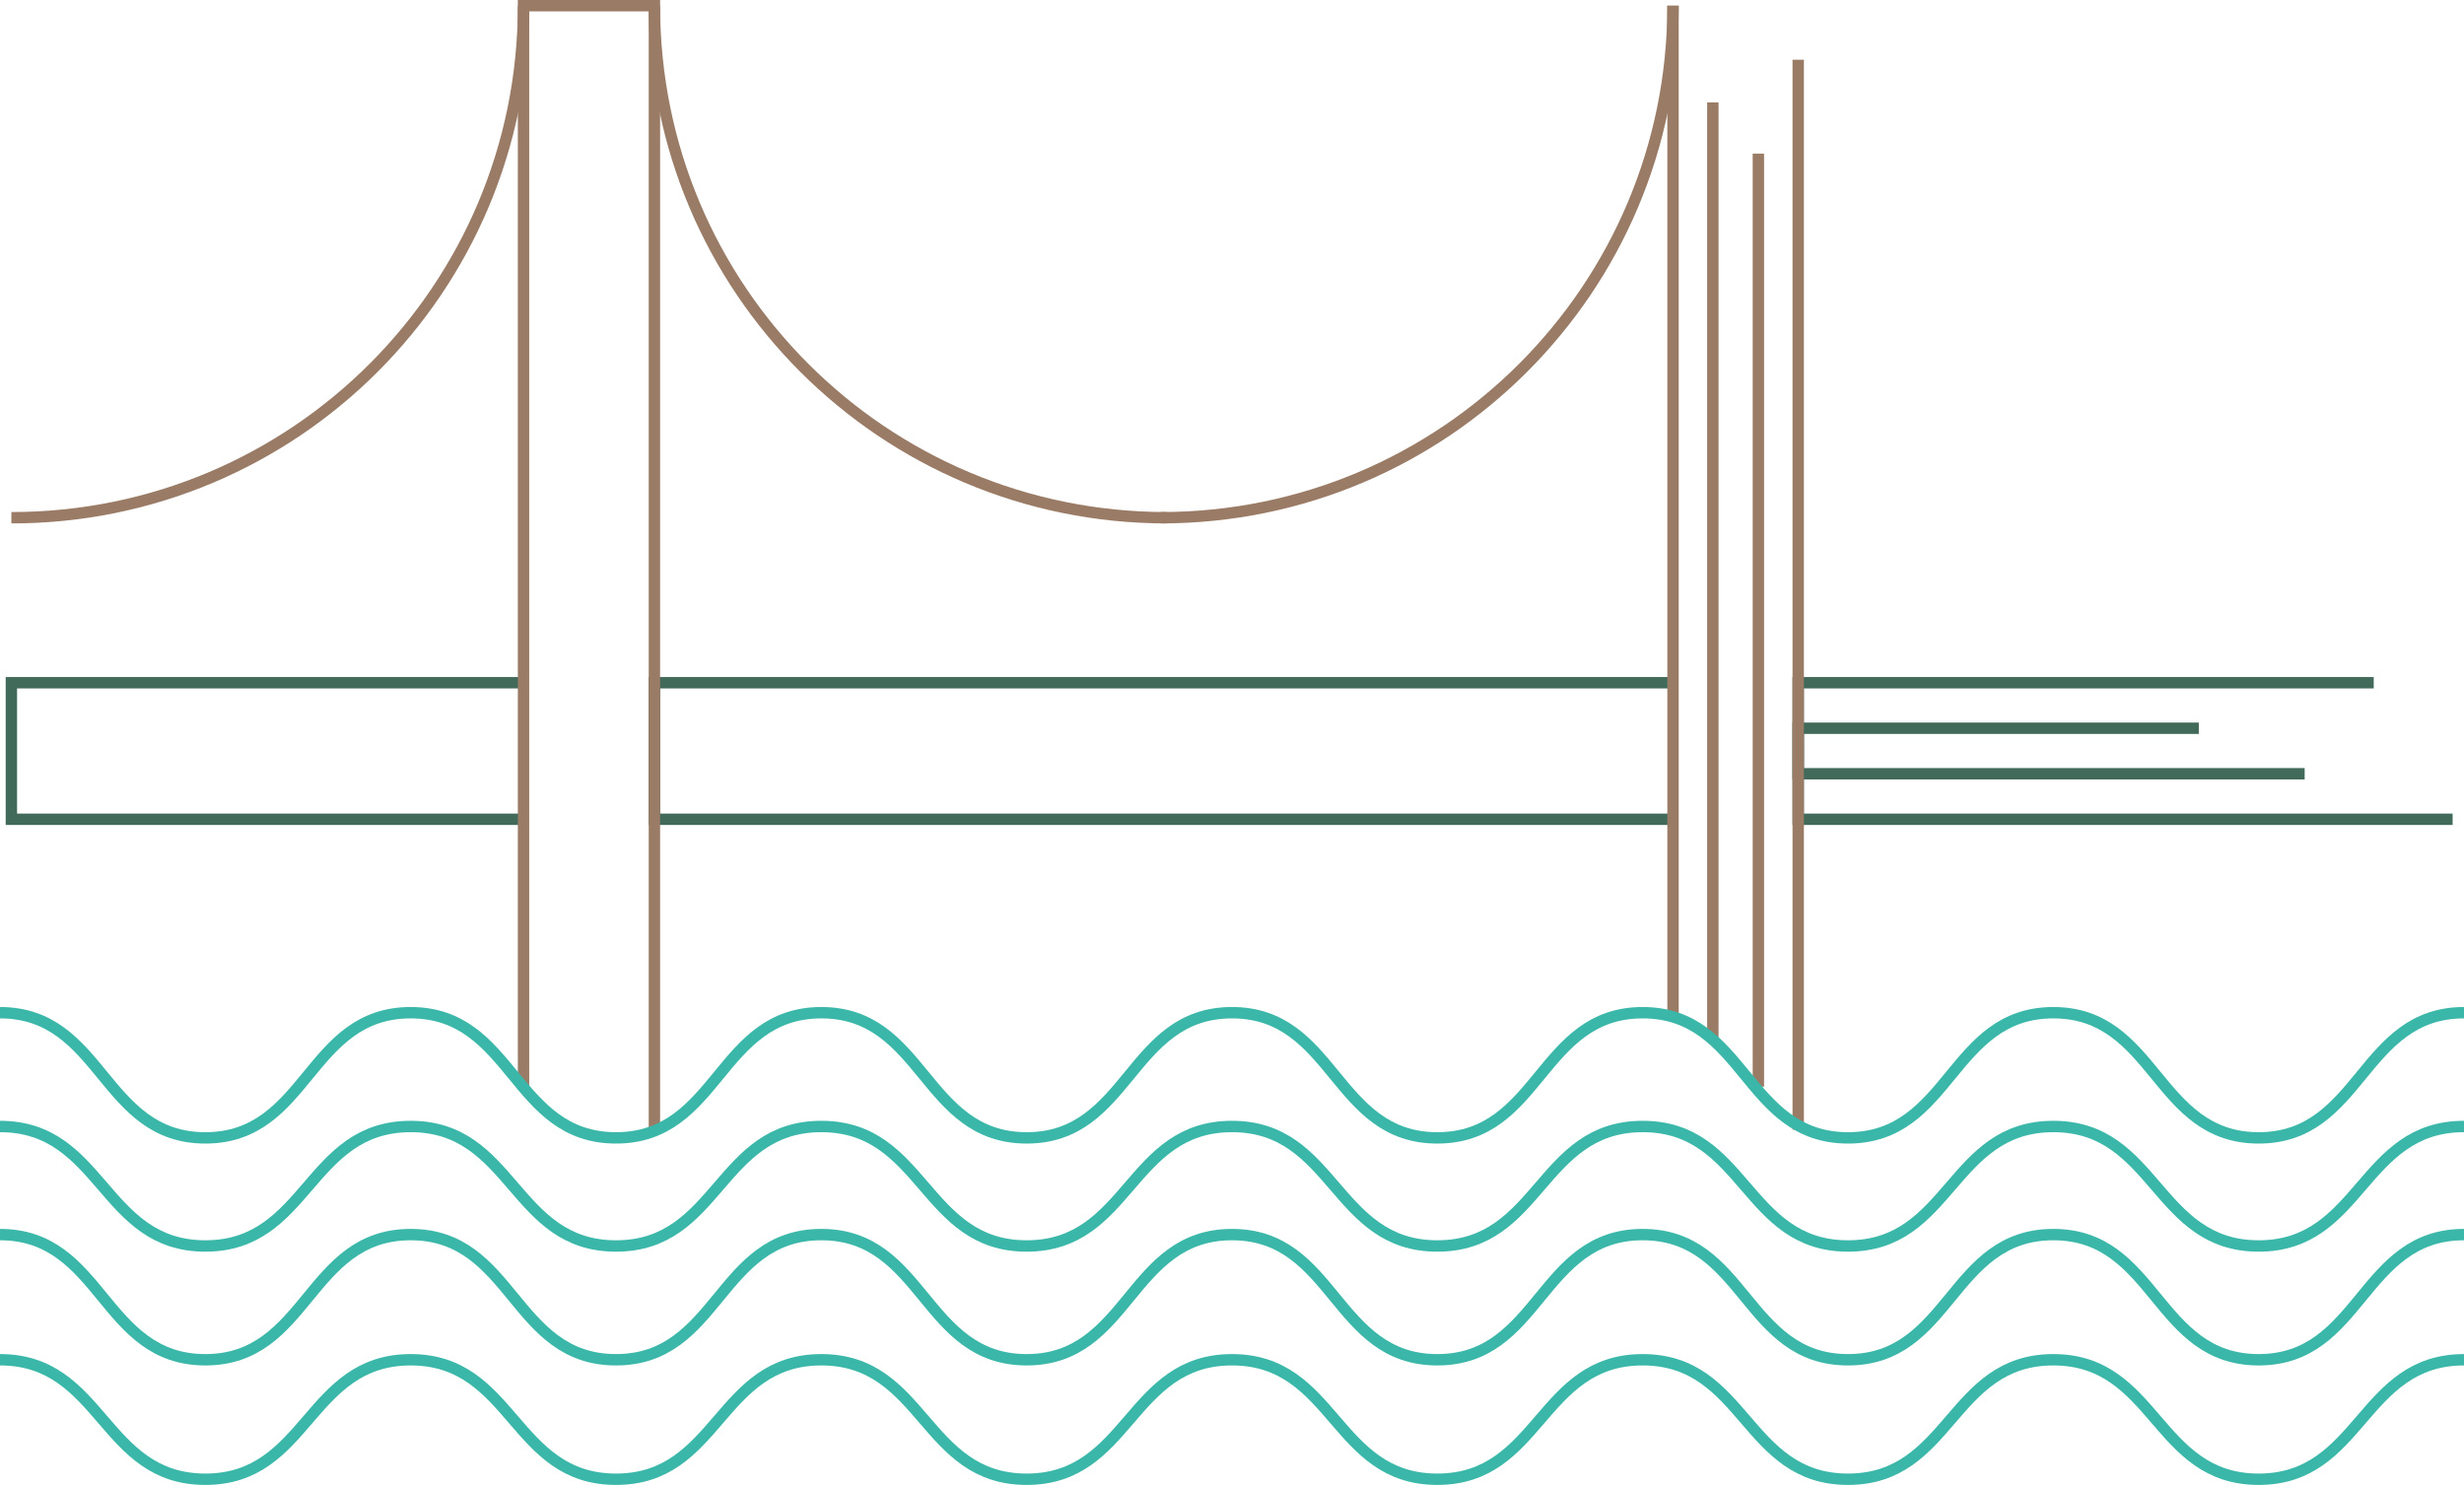
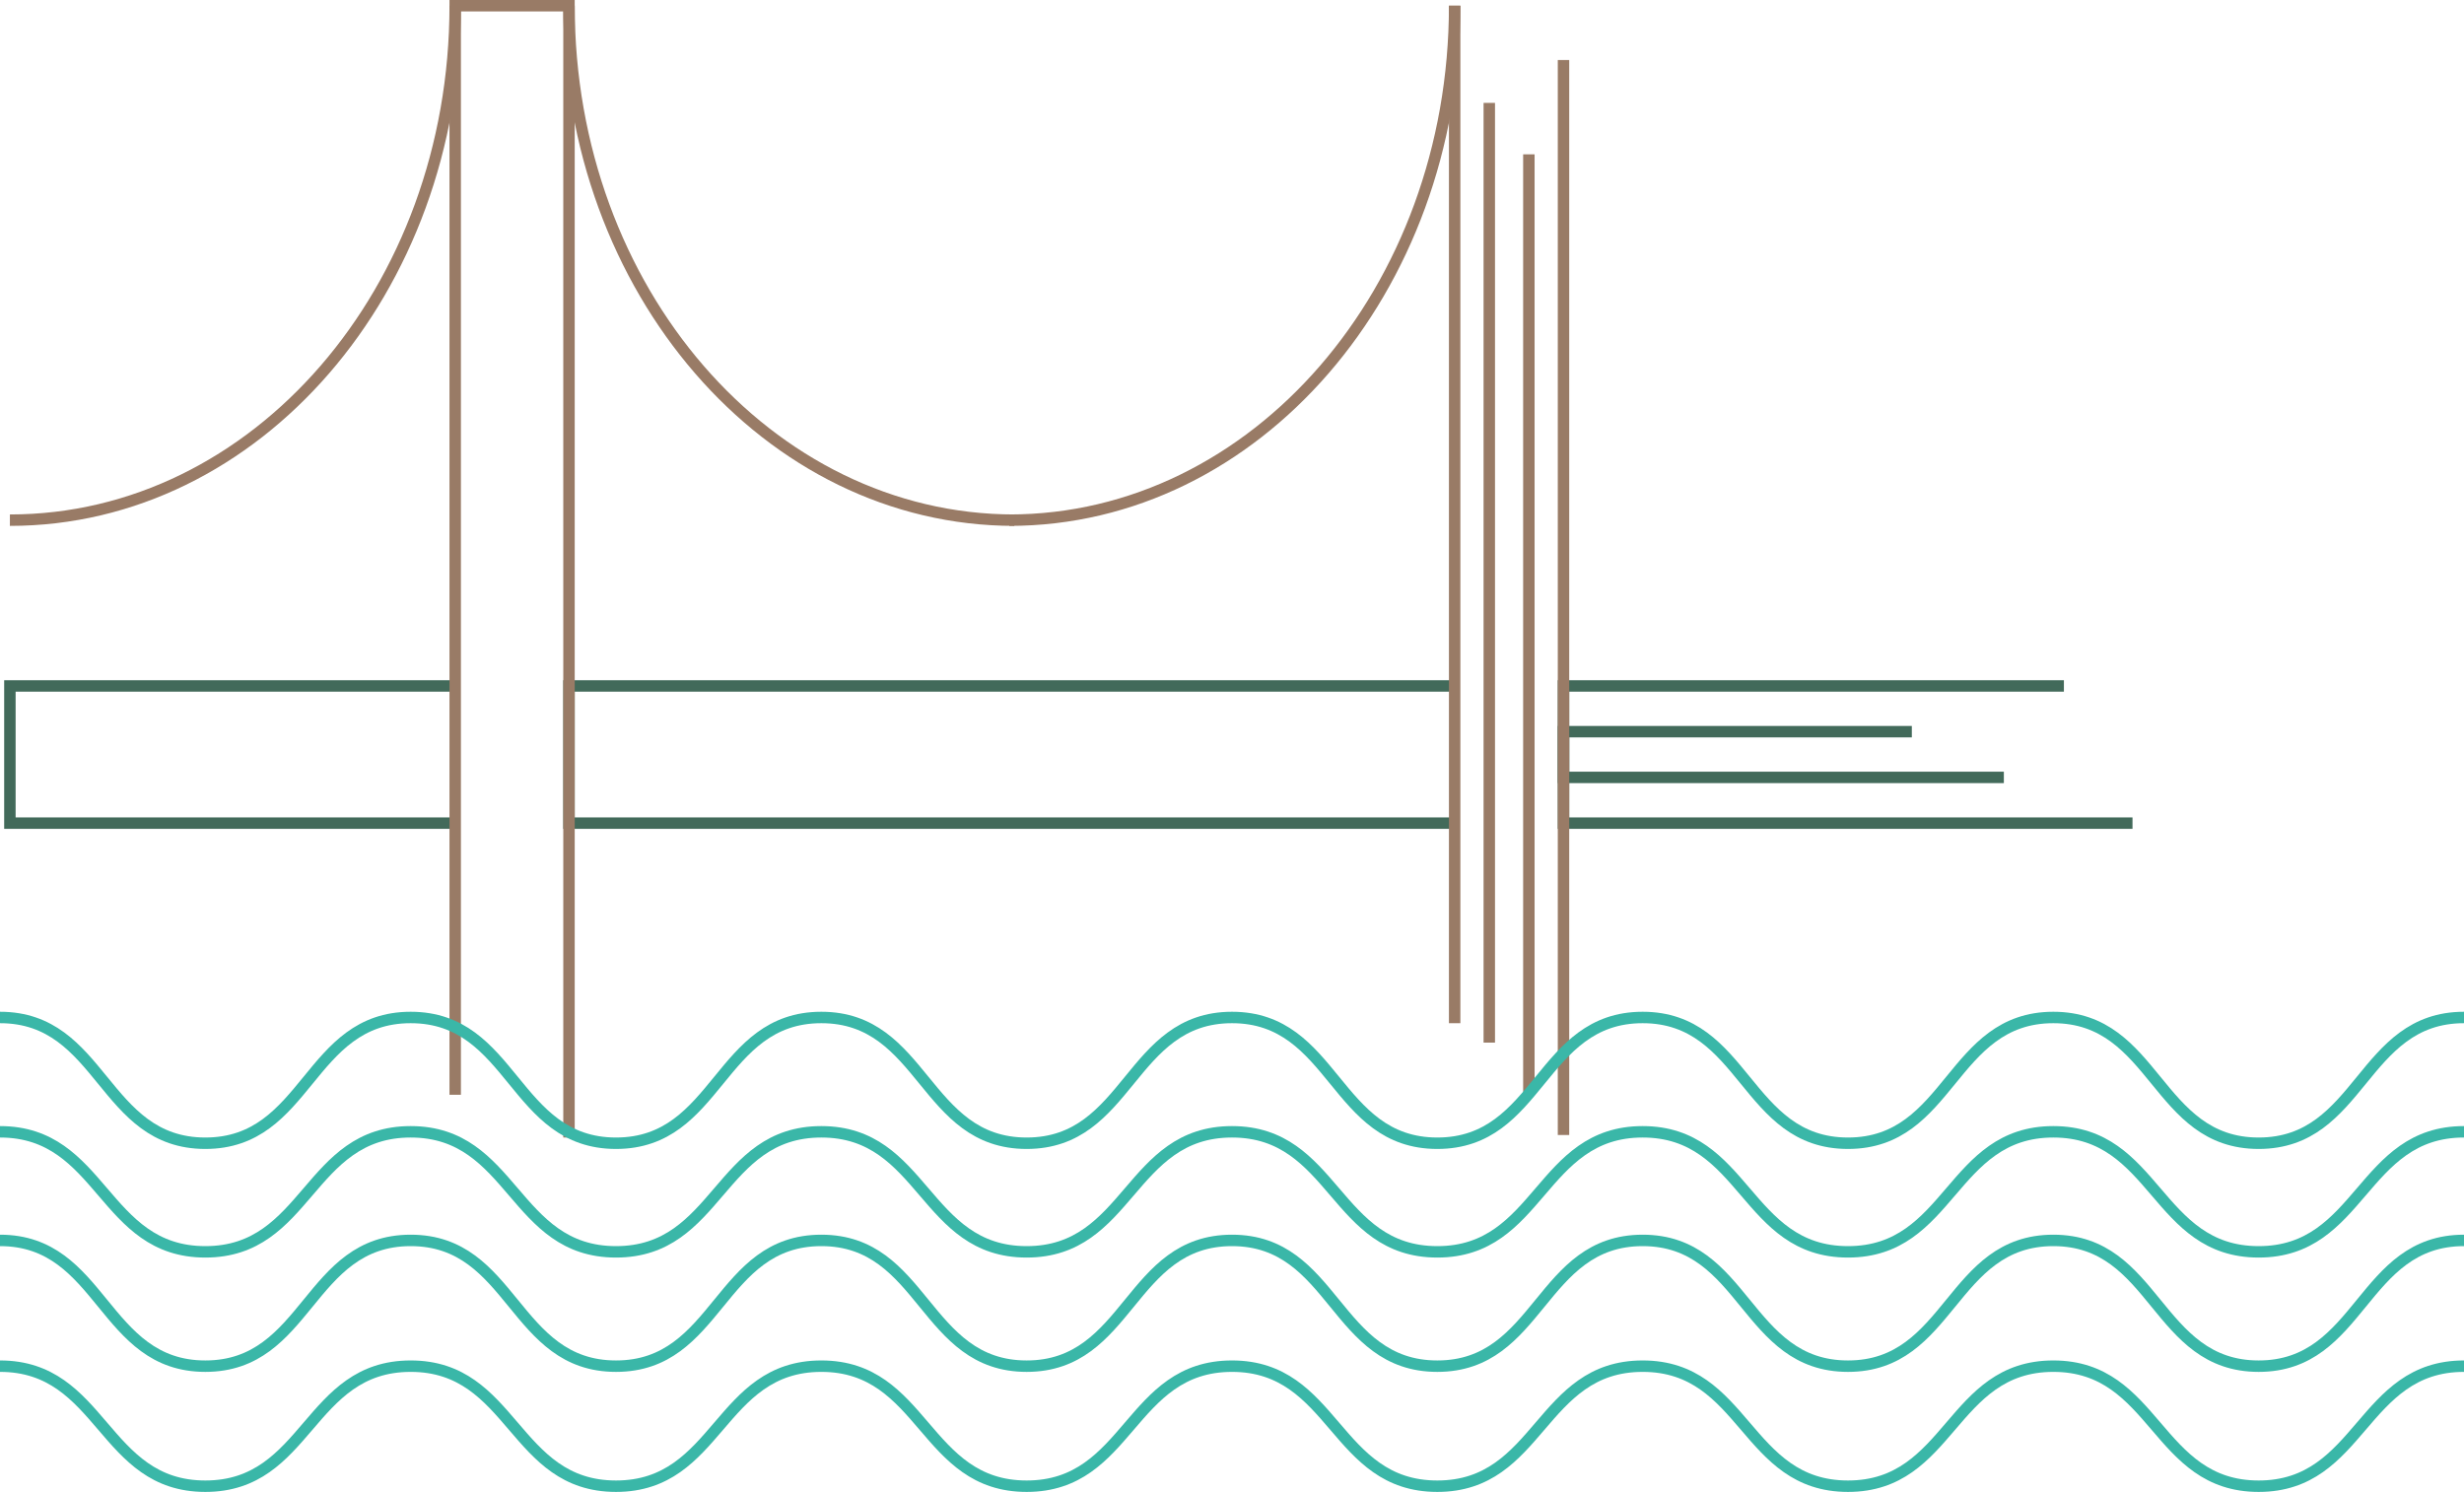
- <svg xmlns="http://www.w3.org/2000/svg" width="433" height="261" viewBox="0 0 433 261" fill="none">
-   <path d="M92 144H2V120H92" stroke="#426A5A" stroke-width="2" stroke-miterlimit="10" />
-   <path d="M431 144H316V120H417.136" stroke="#426A5A" stroke-width="2" stroke-miterlimit="10" />
-   <path d="M405 136H316V128H386.4" stroke="#426A5A" stroke-width="2" stroke-miterlimit="10" />
-   <path d="M294 144H115V120H294" stroke="#426A5A" stroke-width="2" stroke-miterlimit="10" />
-   <path d="M0 198C18.04 198 18.04 219 36.084 219C54.127 219 54.124 198 72.167 198C90.21 198 90.207 219 108.251 219C126.294 219 126.291 198 144.334 198C162.377 198 162.375 219 180.415 219C198.455 219 198.455 198 216.499 198C234.542 198 234.539 219 252.582 219C270.625 219 270.623 198 288.666 198C306.709 198 306.706 219 324.749 219C342.792 219 342.79 198 360.833 198C378.876 198 378.876 219 396.916 219C414.957 219 414.96 198 433 198" stroke="#3AB7A8" stroke-width="2" stroke-miterlimit="10" />
-   <path d="M0 217C18.04 217 18.04 239 36.084 239C54.127 239 54.124 217 72.167 217C90.21 217 90.207 239 108.251 239C126.294 239 126.291 217 144.334 217C162.377 217 162.375 239 180.415 239C198.455 239 198.455 217 216.499 217C234.542 217 234.539 239 252.582 239C270.625 239 270.623 217 288.666 217C306.709 217 306.706 239 324.749 239C342.792 239 342.79 217 360.833 217C378.876 217 378.876 239 396.916 239C414.957 239 414.96 217 433 217" stroke="#3AB7A8" stroke-width="2" stroke-miterlimit="10" />
-   <path d="M0 239C18.04 239 18.04 260 36.084 260C54.127 260 54.124 239 72.167 239C90.21 239 90.207 260 108.251 260C126.294 260 126.291 239 144.334 239C162.377 239 162.375 260 180.415 260C198.455 260 198.455 239 216.499 239C234.542 239 234.539 260 252.582 260C270.625 260 270.623 239 288.666 239C306.709 239 306.706 260 324.749 260C342.792 260 342.79 239 360.833 239C378.876 239 378.876 260 396.916 260C414.957 260 414.96 239 433 239" stroke="#3AB7A8" stroke-width="2" stroke-miterlimit="10" />
-   <path d="M92 191.52V1H115V199" stroke="#997B66" stroke-width="2" stroke-miterlimit="10" />
-   <path d="M294 179V1M316 10.5V198.558" stroke="#997B66" stroke-width="2" stroke-miterlimit="10" />
-   <path d="M301 182.398L301 18M309 27V191" stroke="#997B66" stroke-width="2" stroke-miterlimit="10" />
-   <path d="M115 1C115 50.746 155.254 91 205 91" stroke="#997B66" stroke-width="2" stroke-miterlimit="10" />
-   <path d="M92 1C92 50.746 51.746 91 2 91" stroke="#997B66" stroke-width="2" stroke-miterlimit="10" />
-   <path d="M294 1C294 50.746 253.746 91 204 91" stroke="#997B66" stroke-width="2" stroke-miterlimit="10" />
-   <path d="M0 178C18.04 178 18.04 200 36.084 200C54.127 200 54.124 178 72.167 178C90.21 178 90.207 200 108.251 200C126.294 200 126.291 178 144.334 178C162.377 178 162.375 200 180.415 200C198.455 200 198.455 178 216.499 178C234.542 178 234.539 200 252.582 200C270.625 200 270.623 178 288.666 178C306.709 178 306.706 200 324.749 200C342.792 200 342.79 178 360.833 178C378.876 178 378.876 200 396.916 200C414.957 200 414.96 178 433 178" stroke="#3AB7A8" stroke-width="2" stroke-miterlimit="10" />
+ <svg xmlns="http://www.w3.org/2000/svg" width="431" height="261" viewBox="0 0 431 261" fill="none">
+   <path d="M79.623 144H1.731V120H79.623" stroke="#426A5A" stroke-width="2" stroke-miterlimit="10" />
+   <path d="M373.014 144H273.486V120H361.015" stroke="#426A5A" stroke-width="2" stroke-miterlimit="10" />
+   <path d="M350.512 136H273.486V128H334.415" stroke="#426A5A" stroke-width="2" stroke-miterlimit="10" />
+   <path d="M254.446 144H99.528V120H254.446" stroke="#426A5A" stroke-width="2" stroke-miterlimit="10" />
+   <path d="M0 198C17.957 198 17.957 219 35.917 219C53.877 219 53.874 198 71.834 198C89.794 198 89.791 219 107.751 219C125.711 219 125.708 198 143.668 198C161.627 198 161.625 219 179.582 219C197.539 219 197.539 198 215.499 198C233.458 198 233.456 219 251.415 219C269.375 219 269.373 198 287.332 198C305.292 198 305.289 219 323.249 219C341.209 219 341.206 198 359.166 198C377.126 198 377.126 219 395.083 219C413.04 219 413.043 198 431 198" stroke="#3AB7A8" stroke-width="2" stroke-miterlimit="10" />
+   <path d="M0 217C17.957 217 17.957 239 35.917 239C53.877 239 53.874 217 71.834 217C89.794 217 89.791 239 107.751 239C125.711 239 125.708 217 143.668 217C161.627 217 161.625 239 179.582 239C197.539 239 197.539 217 215.499 217C233.458 217 233.456 239 251.415 239C269.375 239 269.373 217 287.332 217C305.292 217 305.289 239 323.249 239C341.209 239 341.206 217 359.166 217C377.126 217 377.126 239 395.083 239C413.04 239 413.043 217 431 217" stroke="#3AB7A8" stroke-width="2" stroke-miterlimit="10" />
+   <path d="M0 239C17.957 239 17.957 260 35.917 260C53.877 260 53.874 239 71.834 239C89.794 239 89.791 260 107.751 260C125.711 260 125.708 239 143.668 239C161.627 239 161.625 260 179.582 260C197.539 260 197.539 239 215.499 239C233.458 239 233.456 260 251.415 260C269.375 260 269.373 239 287.332 239C305.292 239 305.289 260 323.249 260C341.209 260 341.206 239 359.166 239C377.126 239 377.126 260 395.083 260C413.04 260 413.043 239 431 239" stroke="#3AB7A8" stroke-width="2" stroke-miterlimit="10" />
+   <path d="M79.623 191.52V1H99.528V199" stroke="#997B66" stroke-width="2" stroke-miterlimit="10" />
+   <path d="M254.446 179V1M273.486 10.5V198.558" stroke="#997B66" stroke-width="2" stroke-miterlimit="10" />
+   <path d="M260.504 182.398L260.504 18M267.428 27V191" stroke="#997B66" stroke-width="2" stroke-miterlimit="10" />
+   <path d="M99.528 1C99.528 50.746 134.367 91 177.42 91" stroke="#997B66" stroke-width="2" stroke-miterlimit="10" />
+   <path d="M79.623 1C79.623 50.746 44.784 91 1.731 91" stroke="#997B66" stroke-width="2" stroke-miterlimit="10" />
+   <path d="M254.446 1C254.446 50.746 219.607 91 176.554 91" stroke="#997B66" stroke-width="2" stroke-miterlimit="10" />
+   <path d="M0 178C17.957 178 17.957 200 35.917 200C53.877 200 53.874 178 71.834 178C89.794 178 89.791 200 107.751 200C125.711 200 125.708 178 143.668 178C161.627 178 161.625 200 179.582 200C197.539 200 197.539 178 215.499 178C233.458 178 233.456 200 251.415 200C269.375 200 269.373 178 287.332 178C305.292 178 305.289 200 323.249 200C341.209 200 341.206 178 359.166 178C377.126 178 377.126 200 395.083 200C413.04 200 413.043 178 431 178" stroke="#3AB7A8" stroke-width="2" stroke-miterlimit="10" />
</svg>
